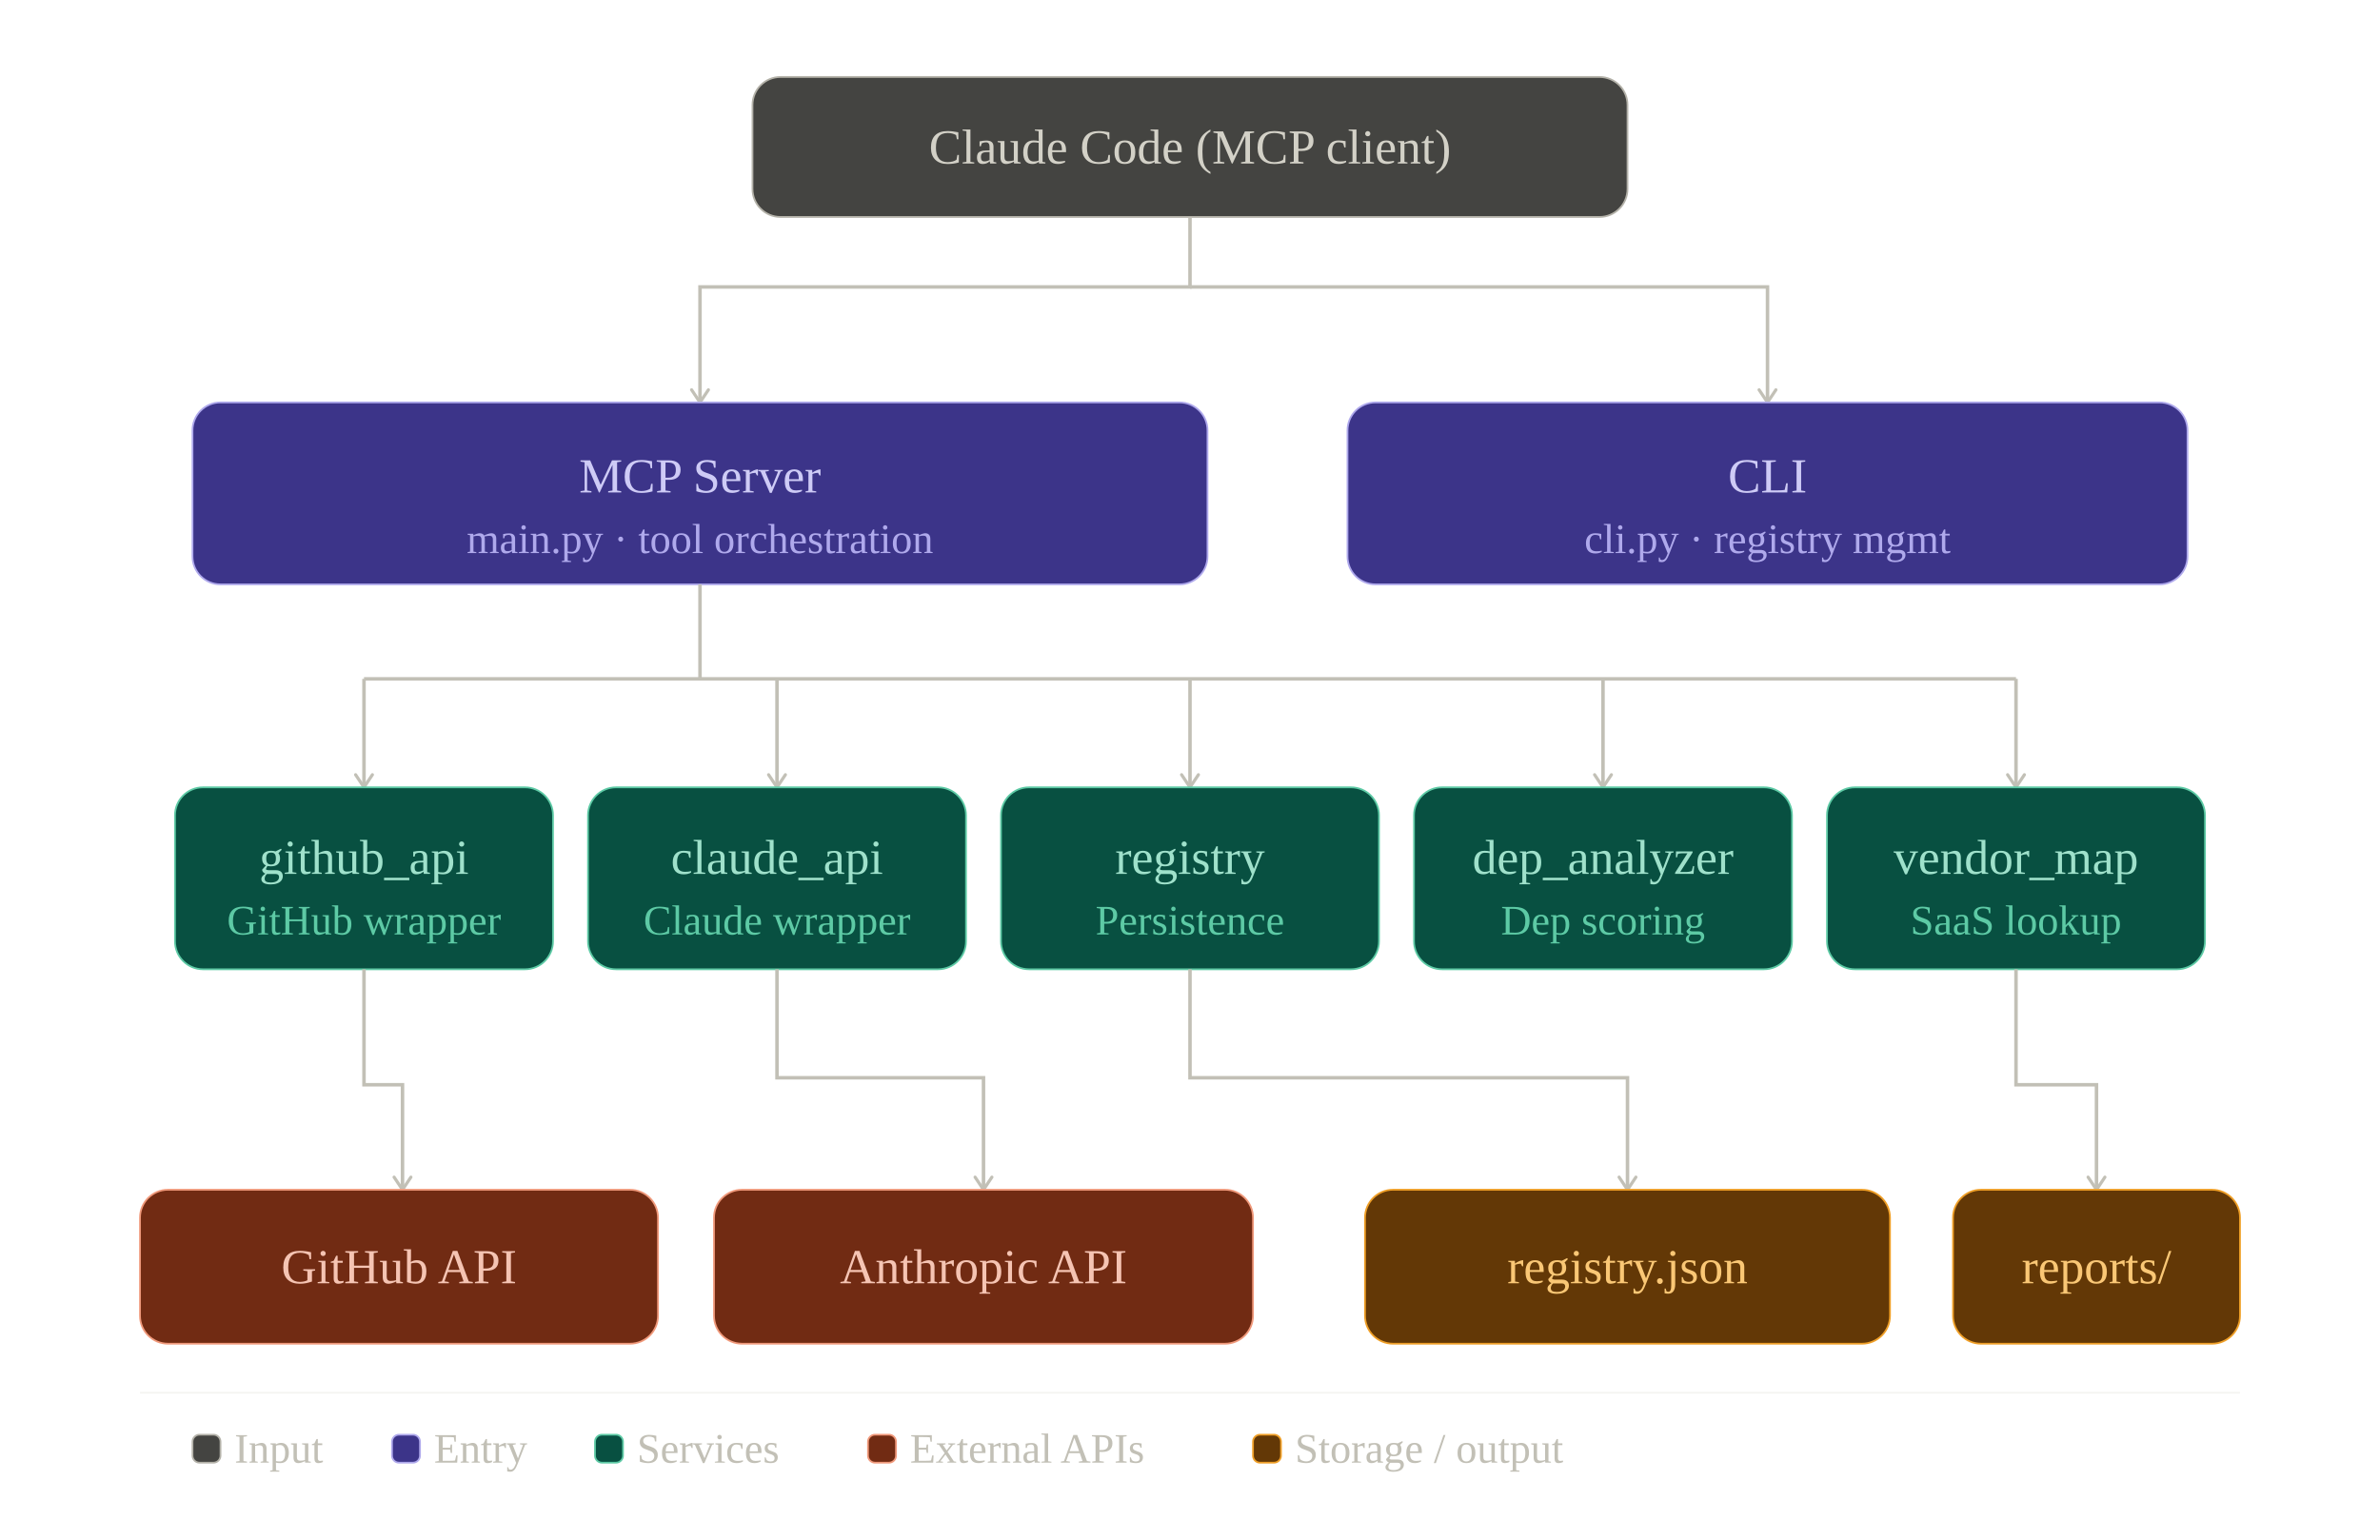
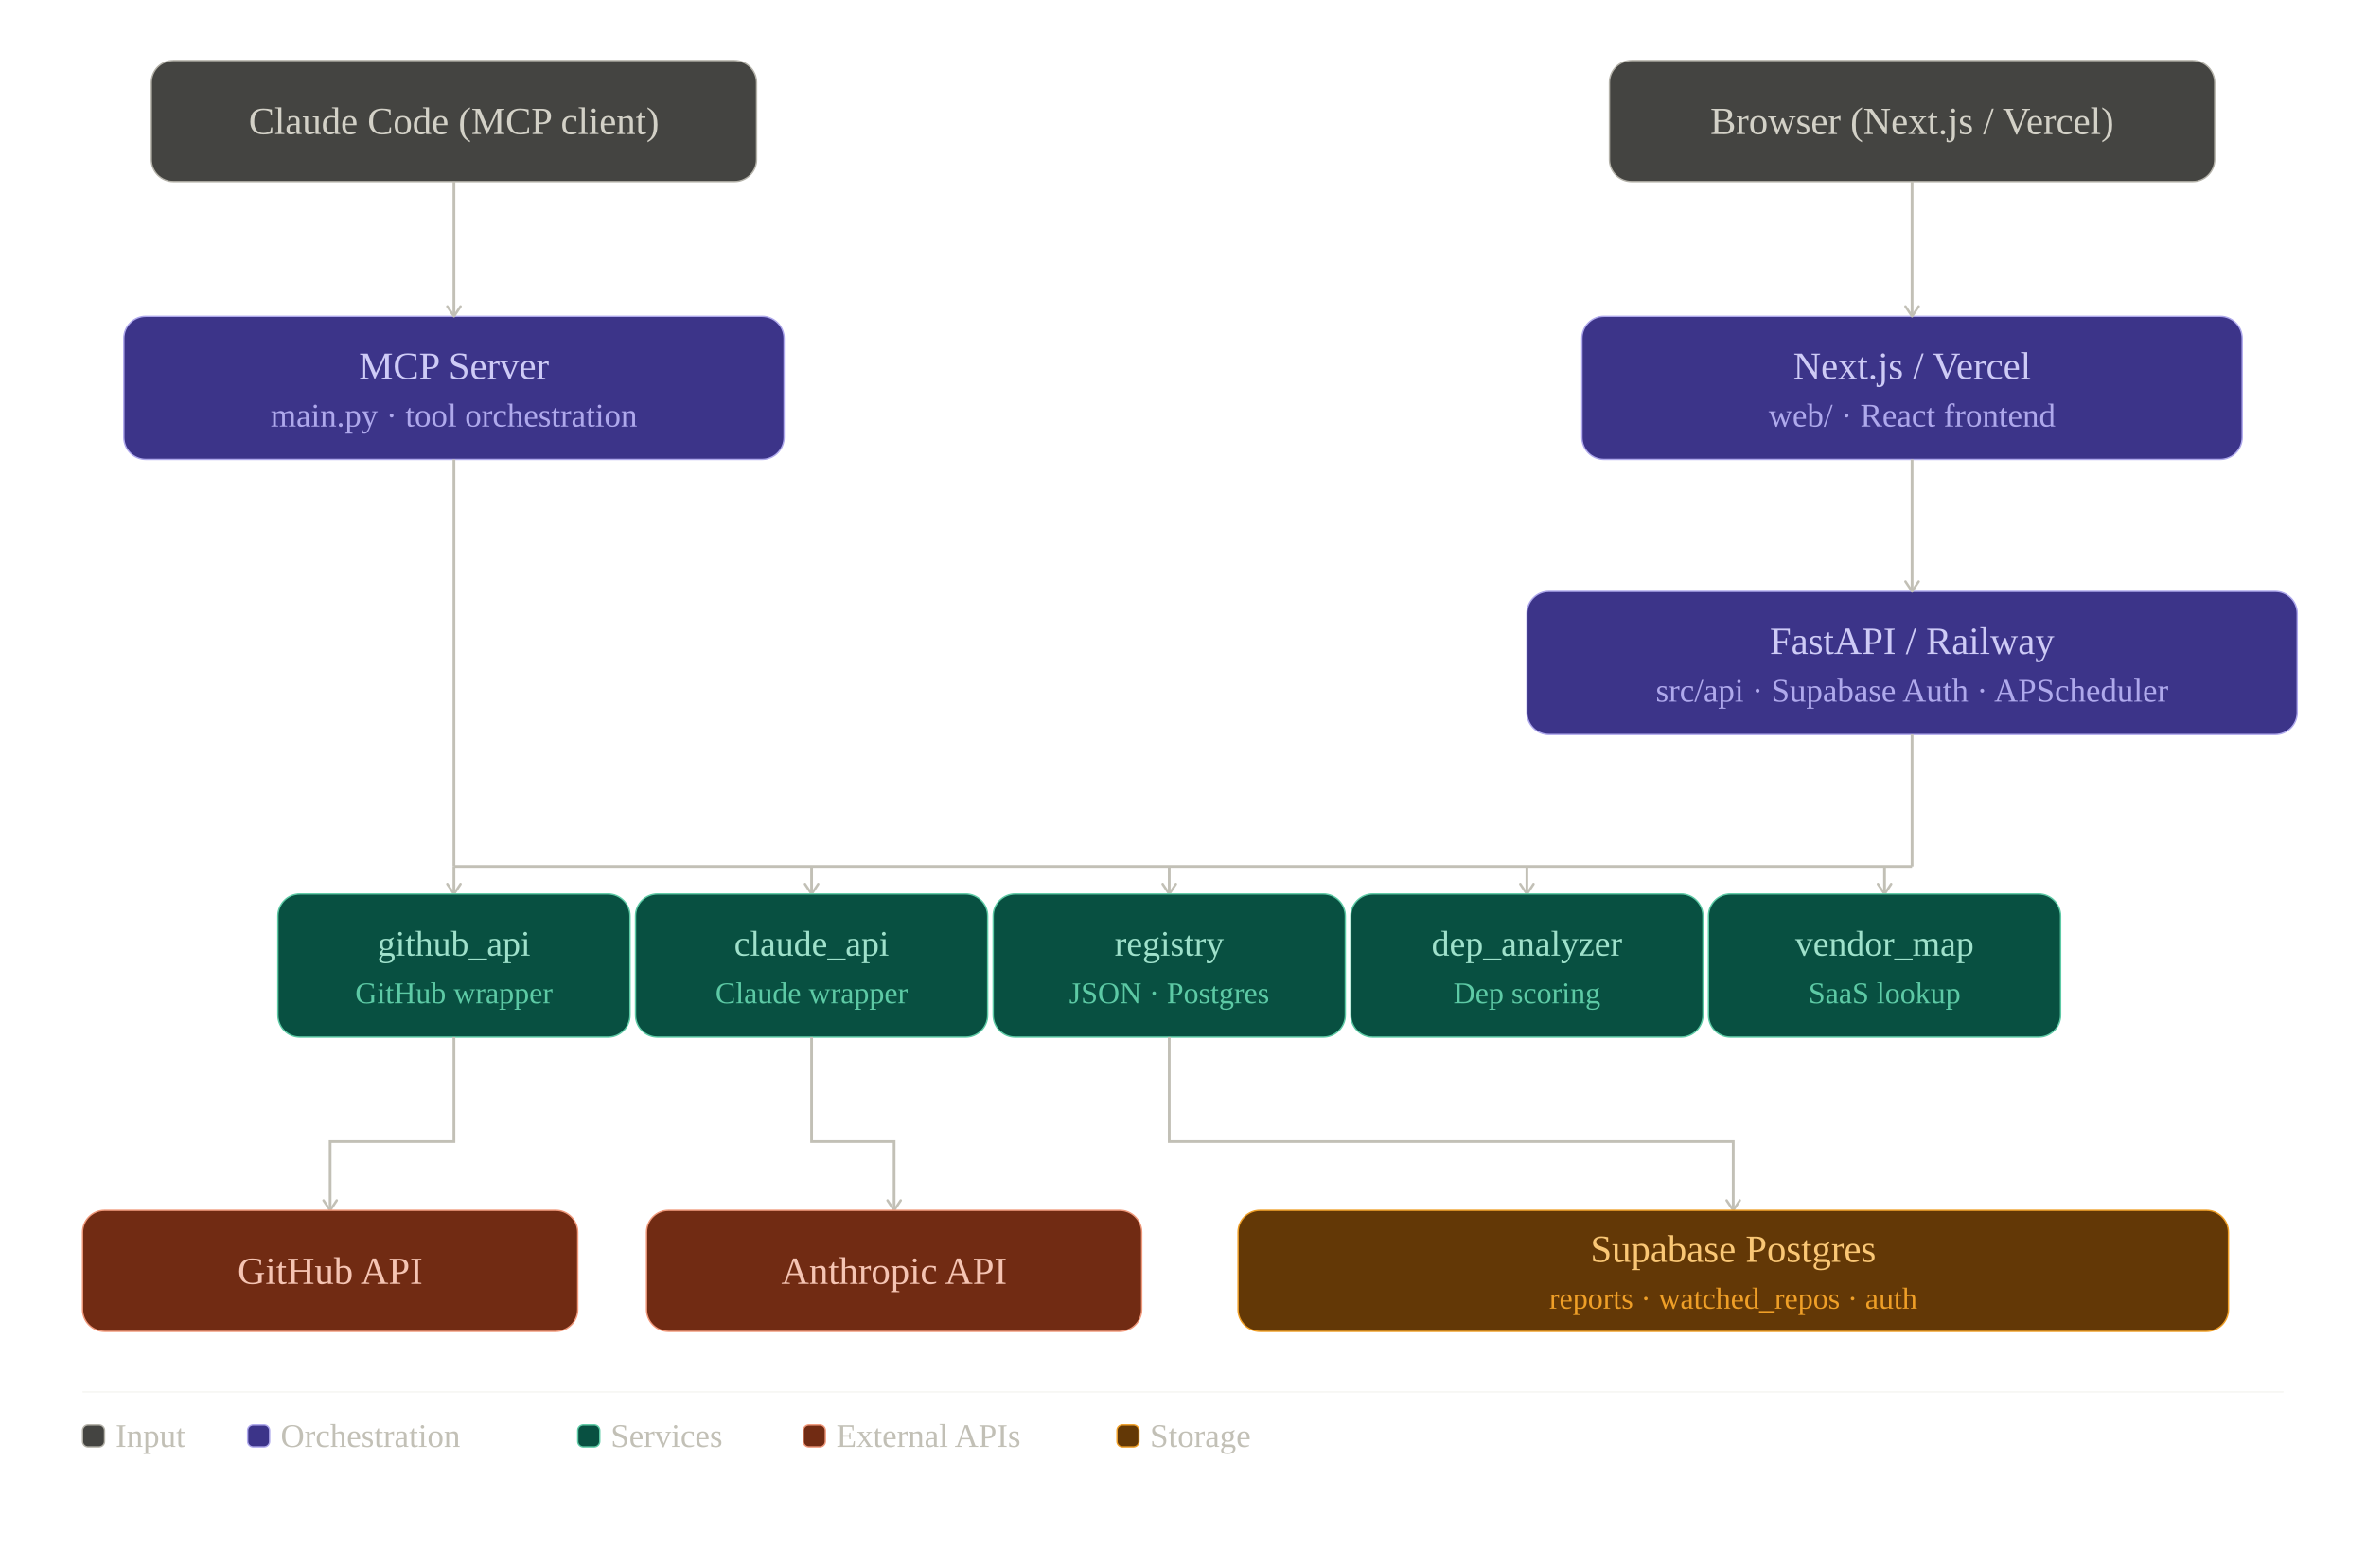
- <svg xmlns="http://www.w3.org/2000/svg" width="100%" viewBox="0 0 680 440" role="img">
+ <svg xmlns="http://www.w3.org/2000/svg" width="100%" viewBox="0 0 860 570" role="img">
  <defs>
    <marker id="arrow" viewBox="0 0 10 10" refX="8" refY="5" markerWidth="6" markerHeight="6" orient="auto-start-reverse">
      <path d="M2 1L8 5L2 9" fill="none" stroke="context-stroke" stroke-width="1.5" stroke-linecap="round" stroke-linejoin="round" />
    </marker>
  </defs>
  <g>
-     <rect x="215" y="22" width="250" height="40" rx="8" stroke-width="0.5" style="fill:rgb(68, 68, 65);stroke:rgb(180, 178, 169);" />
-     <text x="340" y="42" text-anchor="middle" dominant-baseline="central" style="fill:rgb(211, 209, 199);font-size:14px;font-weight:500;">Claude Code (MCP client)</text>
-   </g>
-   <path d="M340 62 L340 82 L200 82 L200 115" fill="none" stroke="rgb(194, 192, 182)" stroke-width="1" marker-end="url(#arrow)" />
-   <path d="M340 82 L505 82 L505 115" fill="none" stroke="rgb(194, 192, 182)" stroke-width="1" marker-end="url(#arrow)" />
-   <g>
-     <rect x="55" y="115" width="290" height="52" rx="8" stroke-width="0.5" style="fill:rgb(60, 52, 137);stroke:rgb(175, 169, 236);" />
-     <text x="200" y="136" text-anchor="middle" dominant-baseline="central" style="fill:rgb(206, 203, 246);font-size:14px;font-weight:500;">MCP Server</text>
-     <text x="200" y="154" text-anchor="middle" dominant-baseline="central" style="fill:rgb(175, 169, 236);font-size:12px;">main.py · tool orchestration</text>
+     <rect x="55" y="22" width="220" height="44" rx="8" stroke-width="0.5" style="fill:rgb(68,68,65);stroke:rgb(180,178,169);" />
+     <text x="165" y="44" text-anchor="middle" dominant-baseline="central" style="fill:rgb(211,209,199);font-size:14px;font-weight:500;">Claude Code (MCP client)</text>
  </g>
  <g>
-     <rect x="385" y="115" width="240" height="52" rx="8" stroke-width="0.5" style="fill:rgb(60, 52, 137);stroke:rgb(175, 169, 236);" />
-     <text x="505" y="136" text-anchor="middle" dominant-baseline="central" style="fill:rgb(206, 203, 246);font-size:14px;font-weight:500;">CLI</text>
-     <text x="505" y="154" text-anchor="middle" dominant-baseline="central" style="fill:rgb(175, 169, 236);font-size:12px;">cli.py · registry mgmt</text>
-   </g>
-   <line x1="200" y1="167" x2="200" y2="194" stroke="rgb(194, 192, 182)" stroke-width="1" />
-   <line x1="104" y1="194" x2="576" y2="194" stroke="rgb(194, 192, 182)" stroke-width="1" />
-   <line x1="104" y1="194" x2="104" y2="225" stroke="rgb(194, 192, 182)" stroke-width="1" marker-end="url(#arrow)" />
-   <line x1="222" y1="194" x2="222" y2="225" stroke="rgb(194, 192, 182)" stroke-width="1" marker-end="url(#arrow)" />
-   <line x1="340" y1="194" x2="340" y2="225" stroke="rgb(194, 192, 182)" stroke-width="1" marker-end="url(#arrow)" />
-   <line x1="458" y1="194" x2="458" y2="225" stroke="rgb(194, 192, 182)" stroke-width="1" marker-end="url(#arrow)" />
-   <line x1="576" y1="194" x2="576" y2="225" stroke="rgb(194, 192, 182)" stroke-width="1" marker-end="url(#arrow)" />
-   <g>
-     <rect x="50" y="225" width="108" height="52" rx="8" stroke-width="0.5" style="fill:rgb(8, 80, 65);stroke:rgb(93, 202, 165);" />
-     <text x="104" y="245" text-anchor="middle" dominant-baseline="central" style="fill:rgb(159, 225, 203);font-size:14px;font-weight:500;">github_api</text>
-     <text x="104" y="263" text-anchor="middle" dominant-baseline="central" style="fill:rgb(93, 202, 165);font-size:12px;">GitHub wrapper</text>
+     <rect x="585" y="22" width="220" height="44" rx="8" stroke-width="0.5" style="fill:rgb(68,68,65);stroke:rgb(180,178,169);" />
+     <text x="695" y="44" text-anchor="middle" dominant-baseline="central" style="fill:rgb(211,209,199);font-size:14px;font-weight:500;">Browser (Next.js / Vercel)</text>
  </g>
  <g>
-     <rect x="168" y="225" width="108" height="52" rx="8" stroke-width="0.5" style="fill:rgb(8, 80, 65);stroke:rgb(93, 202, 165);" />
-     <text x="222" y="245" text-anchor="middle" dominant-baseline="central" style="fill:rgb(159, 225, 203);font-size:14px;font-weight:500;">claude_api</text>
-     <text x="222" y="263" text-anchor="middle" dominant-baseline="central" style="fill:rgb(93, 202, 165);font-size:12px;">Claude wrapper</text>
+     <rect x="45" y="115" width="240" height="52" rx="8" stroke-width="0.5" style="fill:rgb(60,52,137);stroke:rgb(175,169,236);" />
+     <text x="165" y="133" text-anchor="middle" dominant-baseline="central" style="fill:rgb(206,203,246);font-size:14px;font-weight:500;">MCP Server</text>
+     <text x="165" y="151" text-anchor="middle" dominant-baseline="central" style="fill:rgb(175,169,236);font-size:12px;">main.py · tool orchestration</text>
  </g>
  <g>
-     <rect x="286" y="225" width="108" height="52" rx="8" stroke-width="0.5" style="fill:rgb(8, 80, 65);stroke:rgb(93, 202, 165);" />
-     <text x="340" y="245" text-anchor="middle" dominant-baseline="central" style="fill:rgb(159, 225, 203);font-size:14px;font-weight:500;">registry</text>
-     <text x="340" y="263" text-anchor="middle" dominant-baseline="central" style="fill:rgb(93, 202, 165);font-size:12px;">Persistence</text>
+     <rect x="575" y="115" width="240" height="52" rx="8" stroke-width="0.5" style="fill:rgb(60,52,137);stroke:rgb(175,169,236);" />
+     <text x="695" y="133" text-anchor="middle" dominant-baseline="central" style="fill:rgb(206,203,246);font-size:14px;font-weight:500;">Next.js / Vercel</text>
+     <text x="695" y="151" text-anchor="middle" dominant-baseline="central" style="fill:rgb(175,169,236);font-size:12px;">web/ · React frontend</text>
  </g>
  <g>
-     <rect x="404" y="225" width="108" height="52" rx="8" stroke-width="0.5" style="fill:rgb(8, 80, 65);stroke:rgb(93, 202, 165);" />
-     <text x="458" y="245" text-anchor="middle" dominant-baseline="central" style="fill:rgb(159, 225, 203);font-size:14px;font-weight:500;">dep_analyzer</text>
-     <text x="458" y="263" text-anchor="middle" dominant-baseline="central" style="fill:rgb(93, 202, 165);font-size:12px;">Dep scoring</text>
+     <rect x="555" y="215" width="280" height="52" rx="8" stroke-width="0.5" style="fill:rgb(60,52,137);stroke:rgb(175,169,236);" />
+     <text x="695" y="233" text-anchor="middle" dominant-baseline="central" style="fill:rgb(206,203,246);font-size:14px;font-weight:500;">FastAPI / Railway</text>
+     <text x="695" y="251" text-anchor="middle" dominant-baseline="central" style="fill:rgb(175,169,236);font-size:12px;">src/api · Supabase Auth · APScheduler</text>
+   </g>
+   <line x1="165" y1="66" x2="165" y2="115" stroke="rgb(194,192,182)" stroke-width="1" marker-end="url(#arrow)" />
+   <line x1="695" y1="66" x2="695" y2="115" stroke="rgb(194,192,182)" stroke-width="1" marker-end="url(#arrow)" />
+   <line x1="695" y1="167" x2="695" y2="215" stroke="rgb(194,192,182)" stroke-width="1" marker-end="url(#arrow)" />
+   <line x1="165" y1="167" x2="165" y2="315" stroke="rgb(194,192,182)" stroke-width="1" />
+   <line x1="695" y1="267" x2="695" y2="315" stroke="rgb(194,192,182)" stroke-width="1" />
+   <line x1="165" y1="315" x2="695" y2="315" stroke="rgb(194,192,182)" stroke-width="1" />
+   <line x1="165" y1="315" x2="165" y2="325" stroke="rgb(194,192,182)" stroke-width="1" marker-end="url(#arrow)" />
+   <line x1="295" y1="315" x2="295" y2="325" stroke="rgb(194,192,182)" stroke-width="1" marker-end="url(#arrow)" />
+   <line x1="425" y1="315" x2="425" y2="325" stroke="rgb(194,192,182)" stroke-width="1" marker-end="url(#arrow)" />
+   <line x1="555" y1="315" x2="555" y2="325" stroke="rgb(194,192,182)" stroke-width="1" marker-end="url(#arrow)" />
+   <line x1="685" y1="315" x2="685" y2="325" stroke="rgb(194,192,182)" stroke-width="1" marker-end="url(#arrow)" />
+   <g>
+     <rect x="101" y="325" width="128" height="52" rx="8" stroke-width="0.5" style="fill:rgb(8,80,65);stroke:rgb(93,202,165);" />
+     <text x="165" y="343" text-anchor="middle" dominant-baseline="central" style="fill:rgb(159,225,203);font-size:13px;font-weight:500;">github_api</text>
+     <text x="165" y="361" text-anchor="middle" dominant-baseline="central" style="fill:rgb(93,202,165);font-size:11px;">GitHub wrapper</text>
  </g>
  <g>
-     <rect x="522" y="225" width="108" height="52" rx="8" stroke-width="0.5" style="fill:rgb(8, 80, 65);stroke:rgb(93, 202, 165);" />
-     <text x="576" y="245" text-anchor="middle" dominant-baseline="central" style="fill:rgb(159, 225, 203);font-size:14px;font-weight:500;">vendor_map</text>
-     <text x="576" y="263" text-anchor="middle" dominant-baseline="central" style="fill:rgb(93, 202, 165);font-size:12px;">SaaS lookup</text>
-   </g>
-   <path d="M104 277 L104 310 L115 310 L115 340" fill="none" stroke="rgb(194, 192, 182)" stroke-width="1" marker-end="url(#arrow)" />
-   <path d="M222 277 L222 308 L281 308 L281 340" fill="none" stroke="rgb(194, 192, 182)" stroke-width="1" marker-end="url(#arrow)" />
-   <path d="M340 277 L340 308 L465 308 L465 340" fill="none" stroke="rgb(194, 192, 182)" stroke-width="1" marker-end="url(#arrow)" />
-   <path d="M576 277 L576 310 L599 310 L599 340" fill="none" stroke="rgb(194, 192, 182)" stroke-width="1" marker-end="url(#arrow)" />
-   <g>
-     <rect x="40" y="340" width="148" height="44" rx="8" stroke-width="0.5" style="fill:rgb(113, 43, 19);stroke:rgb(240, 153, 123);" />
-     <text x="114" y="362" text-anchor="middle" dominant-baseline="central" style="fill:rgb(245, 196, 179);font-size:14px;font-weight:500;">GitHub API</text>
+     <rect x="231" y="325" width="128" height="52" rx="8" stroke-width="0.5" style="fill:rgb(8,80,65);stroke:rgb(93,202,165);" />
+     <text x="295" y="343" text-anchor="middle" dominant-baseline="central" style="fill:rgb(159,225,203);font-size:13px;font-weight:500;">claude_api</text>
+     <text x="295" y="361" text-anchor="middle" dominant-baseline="central" style="fill:rgb(93,202,165);font-size:11px;">Claude wrapper</text>
  </g>
  <g>
-     <rect x="204" y="340" width="154" height="44" rx="8" stroke-width="0.5" style="fill:rgb(113, 43, 19);stroke:rgb(240, 153, 123);" />
-     <text x="281" y="362" text-anchor="middle" dominant-baseline="central" style="fill:rgb(245, 196, 179);font-size:14px;font-weight:500;">Anthropic API</text>
+     <rect x="361" y="325" width="128" height="52" rx="8" stroke-width="0.5" style="fill:rgb(8,80,65);stroke:rgb(93,202,165);" />
+     <text x="425" y="343" text-anchor="middle" dominant-baseline="central" style="fill:rgb(159,225,203);font-size:13px;font-weight:500;">registry</text>
+     <text x="425" y="361" text-anchor="middle" dominant-baseline="central" style="fill:rgb(93,202,165);font-size:11px;">JSON · Postgres</text>
  </g>
  <g>
-     <rect x="390" y="340" width="150" height="44" rx="8" stroke-width="0.5" style="fill:rgb(99, 56, 6);stroke:rgb(239, 159, 39);" />
-     <text x="465" y="362" text-anchor="middle" dominant-baseline="central" style="fill:rgb(250, 199, 117);font-size:14px;font-weight:500;">registry.json</text>
+     <rect x="491" y="325" width="128" height="52" rx="8" stroke-width="0.5" style="fill:rgb(8,80,65);stroke:rgb(93,202,165);" />
+     <text x="555" y="343" text-anchor="middle" dominant-baseline="central" style="fill:rgb(159,225,203);font-size:13px;font-weight:500;">dep_analyzer</text>
+     <text x="555" y="361" text-anchor="middle" dominant-baseline="central" style="fill:rgb(93,202,165);font-size:11px;">Dep scoring</text>
  </g>
  <g>
-     <rect x="558" y="340" width="82" height="44" rx="8" stroke-width="0.5" style="fill:rgb(99, 56, 6);stroke:rgb(239, 159, 39);" />
-     <text x="599" y="362" text-anchor="middle" dominant-baseline="central" style="fill:rgb(250, 199, 117);font-size:14px;font-weight:500;">reports/</text>
+     <rect x="621" y="325" width="128" height="52" rx="8" stroke-width="0.5" style="fill:rgb(8,80,65);stroke:rgb(93,202,165);" />
+     <text x="685" y="343" text-anchor="middle" dominant-baseline="central" style="fill:rgb(159,225,203);font-size:13px;font-weight:500;">vendor_map</text>
+     <text x="685" y="361" text-anchor="middle" dominant-baseline="central" style="fill:rgb(93,202,165);font-size:11px;">SaaS lookup</text>
  </g>
-   <line x1="40" y1="398" x2="640" y2="398" stroke="rgba(222, 220, 209, 0.3)" stroke-width="0.5" />
-   <rect x="55" y="410" width="8" height="8" rx="2" stroke-width="0.5" style="fill:rgb(68, 68, 65);stroke:rgb(180, 178, 169);" />
-   <text x="67" y="418" style="fill:rgb(194, 192, 182);font-size:12px;">Input</text>
-   <rect x="112" y="410" width="8" height="8" rx="2" stroke-width="0.5" style="fill:rgb(60, 52, 137);stroke:rgb(175, 169, 236);" />
-   <text x="124" y="418" style="fill:rgb(194, 192, 182);font-size:12px;">Entry</text>
-   <rect x="170" y="410" width="8" height="8" rx="2" stroke-width="0.5" style="fill:rgb(8, 80, 65);stroke:rgb(93, 202, 165);" />
-   <text x="182" y="418" style="fill:rgb(194, 192, 182);font-size:12px;">Services</text>
-   <rect x="248" y="410" width="8" height="8" rx="2" stroke-width="0.5" style="fill:rgb(113, 43, 19);stroke:rgb(240, 153, 123);" />
-   <text x="260" y="418" style="fill:rgb(194, 192, 182);font-size:12px;">External APIs</text>
-   <rect x="358" y="410" width="8" height="8" rx="2" stroke-width="0.5" style="fill:rgb(99, 56, 6);stroke:rgb(239, 159, 39);" />
-   <text x="370" y="418" style="fill:rgb(194, 192, 182);font-size:12px;">Storage / output</text>
+   <path d="M165 377 L165 415 L120 415 L120 440" fill="none" stroke="rgb(194,192,182)" stroke-width="1" marker-end="url(#arrow)" />
+   <path d="M295 377 L295 415 L325 415 L325 440" fill="none" stroke="rgb(194,192,182)" stroke-width="1" marker-end="url(#arrow)" />
+   <path d="M425 377 L425 415 L630 415 L630 440" fill="none" stroke="rgb(194,192,182)" stroke-width="1" marker-end="url(#arrow)" />
+   <g>
+     <rect x="30" y="440" width="180" height="44" rx="8" stroke-width="0.5" style="fill:rgb(113,43,19);stroke:rgb(240,153,123);" />
+     <text x="120" y="462" text-anchor="middle" dominant-baseline="central" style="fill:rgb(245,196,179);font-size:14px;font-weight:500;">GitHub API</text>
+   </g>
+   <g>
+     <rect x="235" y="440" width="180" height="44" rx="8" stroke-width="0.5" style="fill:rgb(113,43,19);stroke:rgb(240,153,123);" />
+     <text x="325" y="462" text-anchor="middle" dominant-baseline="central" style="fill:rgb(245,196,179);font-size:14px;font-weight:500;">Anthropic API</text>
+   </g>
+   <g>
+     <rect x="450" y="440" width="360" height="44" rx="8" stroke-width="0.5" style="fill:rgb(99,56,6);stroke:rgb(239,159,39);" />
+     <text x="630" y="454" text-anchor="middle" dominant-baseline="central" style="fill:rgb(250,199,117);font-size:14px;font-weight:500;">Supabase Postgres</text>
+     <text x="630" y="472" text-anchor="middle" dominant-baseline="central" style="fill:rgb(239,159,39);font-size:11px;">reports · watched_repos · auth</text>
+   </g>
+   <line x1="30" y1="506" x2="830" y2="506" stroke="rgba(222,220,209,0.3)" stroke-width="0.5" />
+   <rect x="30" y="518" width="8" height="8" rx="2" stroke-width="0.5" style="fill:rgb(68,68,65);stroke:rgb(180,178,169);" />
+   <text x="42" y="526" style="fill:rgb(194,192,182);font-size:12px;">Input</text>
+   <rect x="90" y="518" width="8" height="8" rx="2" stroke-width="0.5" style="fill:rgb(60,52,137);stroke:rgb(175,169,236);" />
+   <text x="102" y="526" style="fill:rgb(194,192,182);font-size:12px;">Orchestration</text>
+   <rect x="210" y="518" width="8" height="8" rx="2" stroke-width="0.5" style="fill:rgb(8,80,65);stroke:rgb(93,202,165);" />
+   <text x="222" y="526" style="fill:rgb(194,192,182);font-size:12px;">Services</text>
+   <rect x="292" y="518" width="8" height="8" rx="2" stroke-width="0.5" style="fill:rgb(113,43,19);stroke:rgb(240,153,123);" />
+   <text x="304" y="526" style="fill:rgb(194,192,182);font-size:12px;">External APIs</text>
+   <rect x="406" y="518" width="8" height="8" rx="2" stroke-width="0.5" style="fill:rgb(99,56,6);stroke:rgb(239,159,39);" />
+   <text x="418" y="526" style="fill:rgb(194,192,182);font-size:12px;">Storage</text>
</svg>
